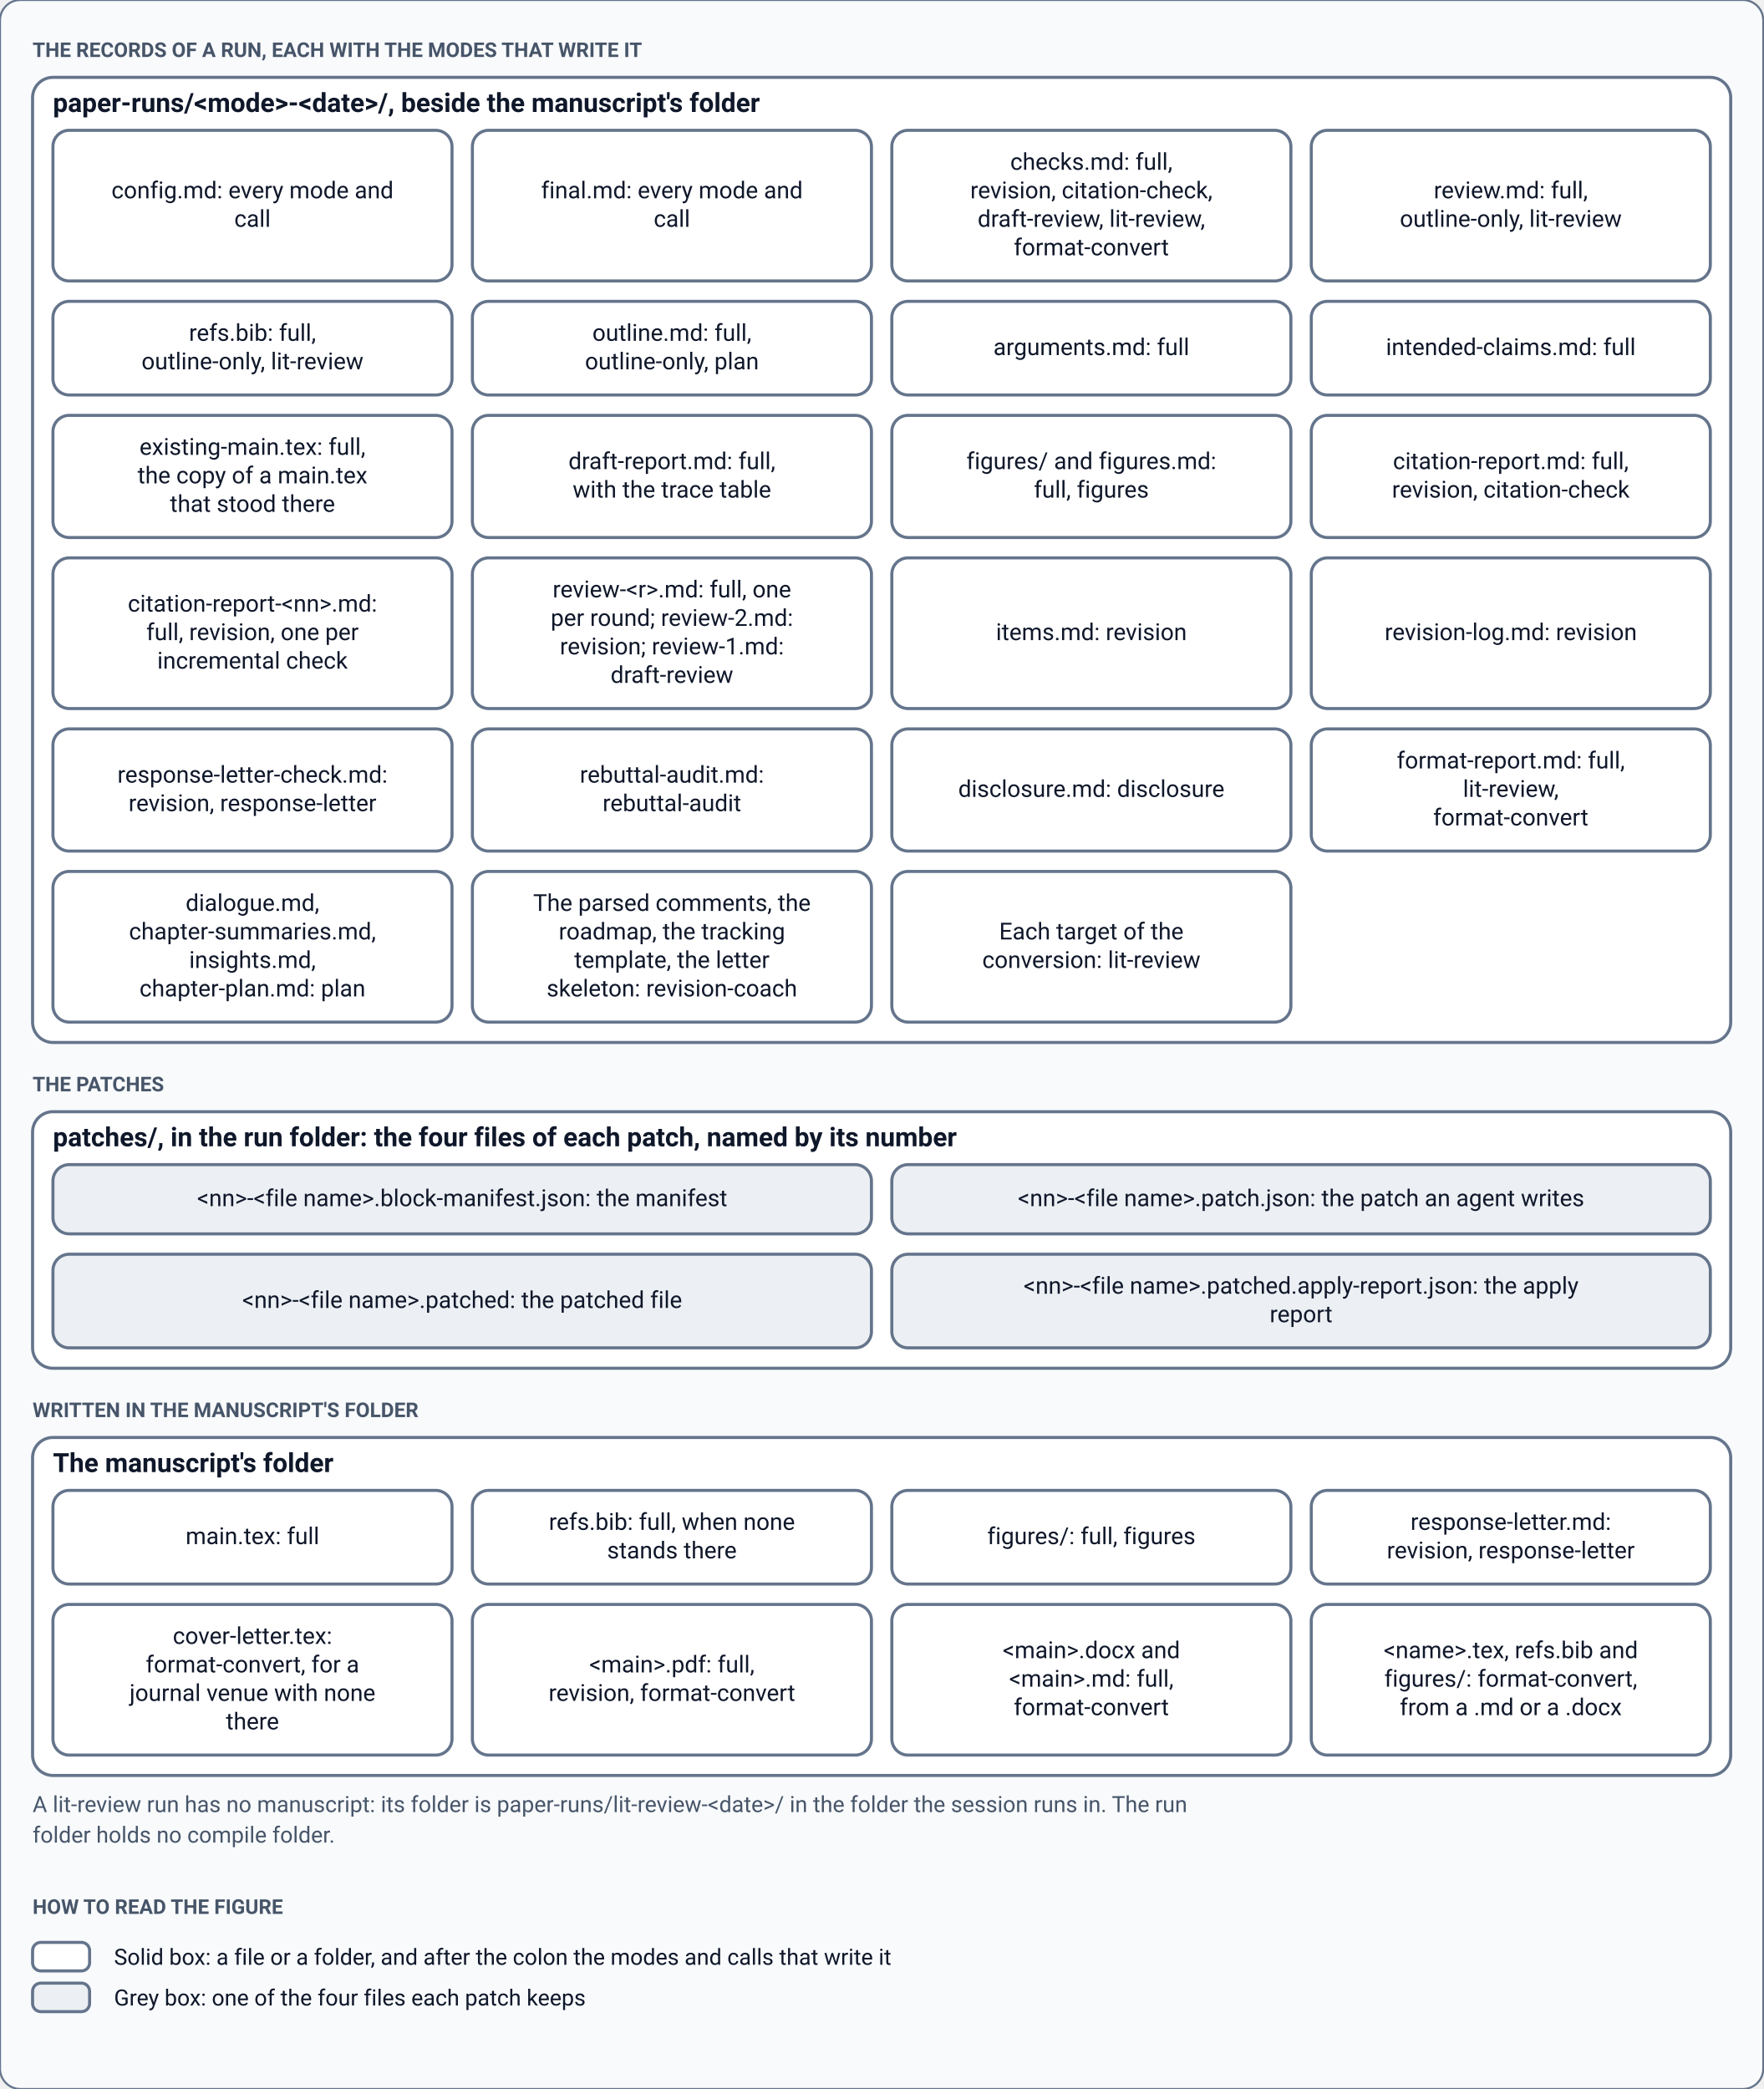
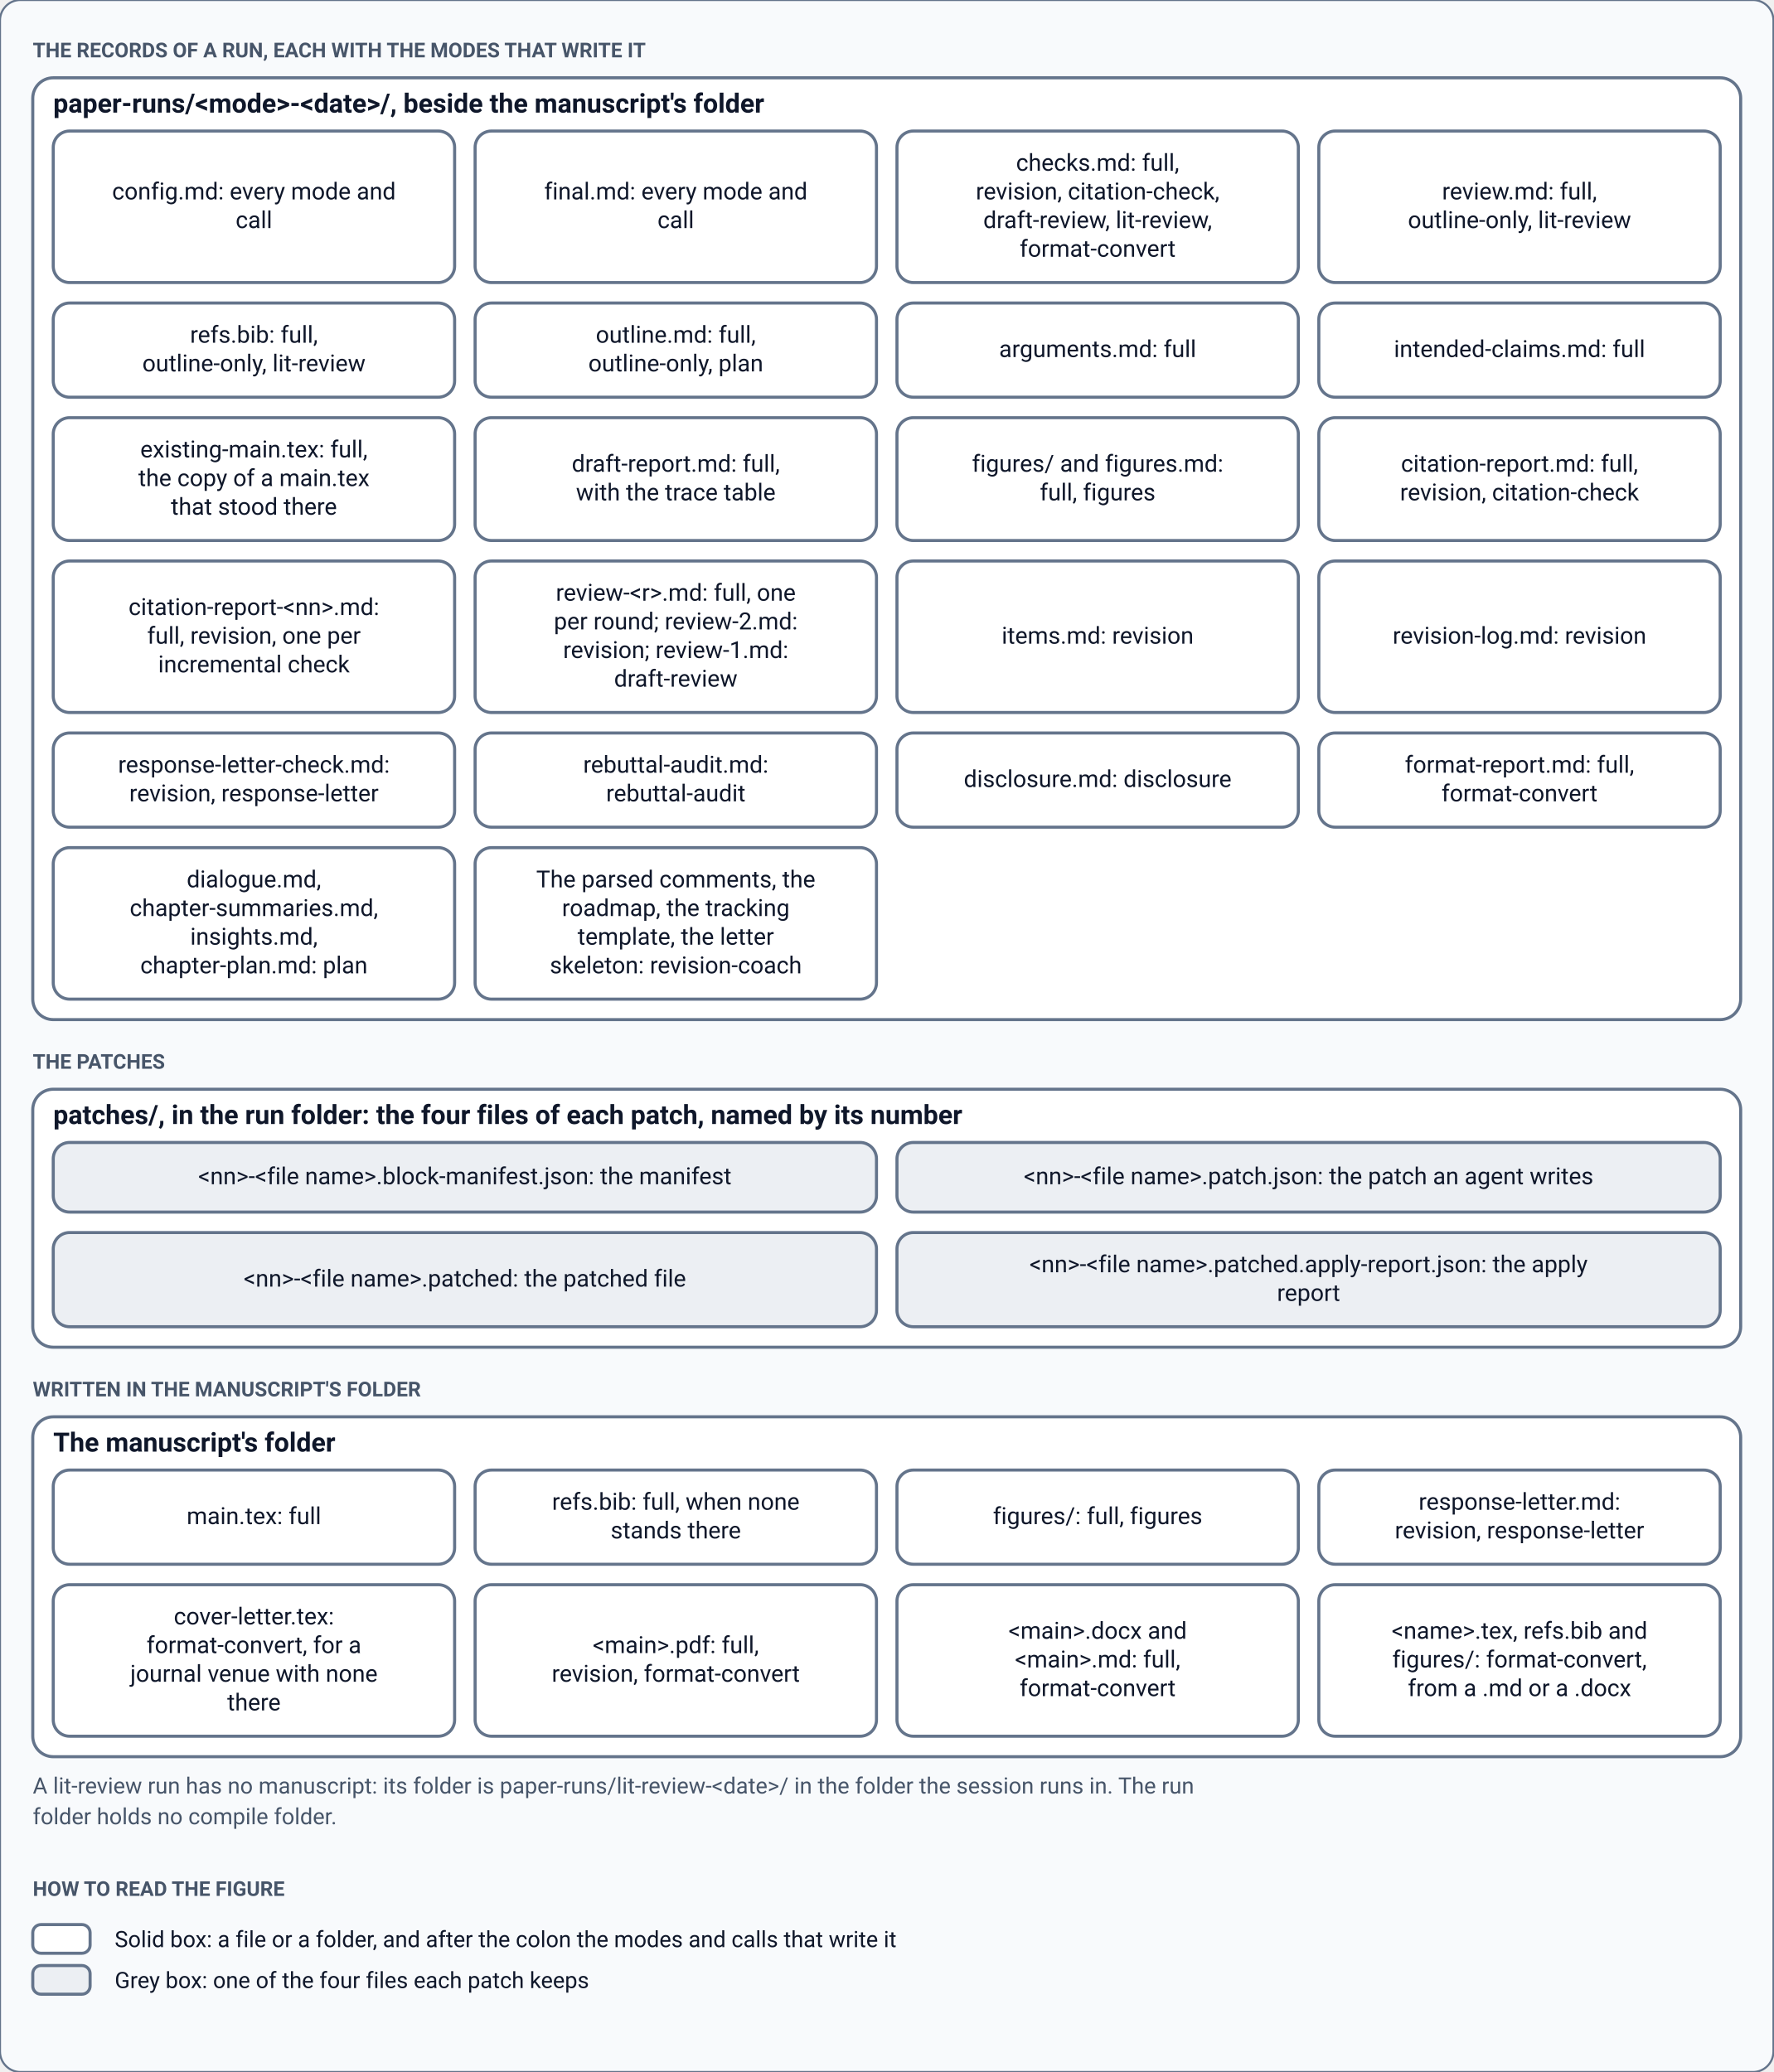
- <svg xmlns="http://www.w3.org/2000/svg" viewBox="0 0 866 1026" width="866" height="1026" role="img" aria-label="What a run of the paper skill leaves behind. paper-runs/&lt;mode&gt;-&lt;date&gt;/, beside the manuscript's folder: config.md: every mode and call; final.md: every mode and call; checks.md: full, revision, citation-check, draft-review, lit-review, format-convert; review.md: full, outline-only, lit-review; refs.bib: full, outline-only, lit-review; outline.md: full, outline-only, plan; arguments.md: full; intended-claims.md: full; existing-main.tex: full, the copy of a main.tex that stood there; draft-report.md: full, with the trace table; figures/ and figures.md: full, figures; citation-report.md: full, revision, citation-check; citation-report-&lt;nn&gt;.md: full, revision, one per incremental check; review-&lt;r&gt;.md: full, one per round; review-2.md: revision; review-1.md: draft-review; items.md: revision; revision-log.md: revision; response-letter-check.md: revision, response-letter; rebuttal-audit.md: rebuttal-audit; disclosure.md: disclosure; format-report.md: full, lit-review, format-convert; dialogue.md, chapter-summaries.md, insights.md, chapter-plan.md: plan; The parsed comments, the roadmap, the tracking template, the letter skeleton: revision-coach; Each target of the conversion: lit-review | patches/, in the run folder: the four files of each patch, named by its number: &lt;nn&gt;-&lt;file name&gt;.block-manifest.json: the manifest; &lt;nn&gt;-&lt;file name&gt;.patch.json: the patch an agent writes; &lt;nn&gt;-&lt;file name&gt;.patched: the patched file; &lt;nn&gt;-&lt;file name&gt;.patched.apply-report.json: the apply report | The manuscript's folder: main.tex: full; refs.bib: full, when none stands there; figures/: full, figures; response-letter.md: revision, response-letter; cover-letter.tex: format-convert, for a journal venue with none there; &lt;main&gt;.pdf: full, revision, format-convert; &lt;main&gt;.docx and &lt;main&gt;.md: full, format-convert; &lt;name&gt;.tex, refs.bib and figures/: format-convert, from a .md or a .docx.">
+ <svg xmlns="http://www.w3.org/2000/svg" viewBox="0 0 866 1012" width="866" height="1012" role="img" aria-label="What a run of the paper skill leaves behind. paper-runs/&lt;mode&gt;-&lt;date&gt;/, beside the manuscript's folder: config.md: every mode and call; final.md: every mode and call; checks.md: full, revision, citation-check, draft-review, lit-review, format-convert; review.md: full, outline-only, lit-review; refs.bib: full, outline-only, lit-review; outline.md: full, outline-only, plan; arguments.md: full; intended-claims.md: full; existing-main.tex: full, the copy of a main.tex that stood there; draft-report.md: full, with the trace table; figures/ and figures.md: full, figures; citation-report.md: full, revision, citation-check; citation-report-&lt;nn&gt;.md: full, revision, one per incremental check; review-&lt;r&gt;.md: full, one per round; review-2.md: revision; review-1.md: draft-review; items.md: revision; revision-log.md: revision; response-letter-check.md: revision, response-letter; rebuttal-audit.md: rebuttal-audit; disclosure.md: disclosure; format-report.md: full, format-convert; dialogue.md, chapter-summaries.md, insights.md, chapter-plan.md: plan; The parsed comments, the roadmap, the tracking template, the letter skeleton: revision-coach | patches/, in the run folder: the four files of each patch, named by its number: &lt;nn&gt;-&lt;file name&gt;.block-manifest.json: the manifest; &lt;nn&gt;-&lt;file name&gt;.patch.json: the patch an agent writes; &lt;nn&gt;-&lt;file name&gt;.patched: the patched file; &lt;nn&gt;-&lt;file name&gt;.patched.apply-report.json: the apply report | The manuscript's folder: main.tex: full; refs.bib: full, when none stands there; figures/: full, figures; response-letter.md: revision, response-letter; cover-letter.tex: format-convert, for a journal venue with none there; &lt;main&gt;.pdf: full, revision, format-convert; &lt;main&gt;.docx and &lt;main&gt;.md: full, format-convert; &lt;name&gt;.tex, refs.bib and figures/: format-convert, from a .md or a .docx.">
  <defs>
    <marker id="arrow" viewBox="0 0 10 10" refX="9" refY="5" markerWidth="7" markerHeight="7" orient="auto">
      <path d="M0,0 L10,5 L0,10 z" fill="#4f46e5" />
    </marker>
  </defs>
-   <rect x="0" y="0" width="866" height="1026" rx="10" fill="#f8fafc" stroke="#64748b" />
+   <rect x="0" y="0" width="866" height="1012" rx="10" fill="#f8fafc" stroke="#64748b" />
  <text x="16" y="28" font-family="ui-sans-serif, -apple-system, 'Segoe UI', Roboto, Helvetica, Arial, sans-serif" font-size="10" fill="#475569" font-weight="700" text-anchor="start">THE RECORDS OF A RUN, EACH WITH THE MODES THAT WRITE IT</text>
-   <rect x="16" y="38" width="834" height="474" rx="10" fill="#ffffff" stroke="#64748b" stroke-width="1.5" />
+   <rect x="16" y="38" width="834" height="460" rx="10" fill="#ffffff" stroke="#64748b" stroke-width="1.5" />
  <text x="26" y="55" font-family="ui-sans-serif, -apple-system, 'Segoe UI', Roboto, Helvetica, Arial, sans-serif" font-size="13" fill="#0f172a" font-weight="700" text-anchor="start">paper-runs/&lt;mode&gt;-&lt;date&gt;/, beside the manuscript's folder</text>
  <rect x="26" y="64" width="196" height="74" rx="8" fill="#ffffff" stroke="#64748b" stroke-width="1.5" />
  <text x="124" y="97.4" font-family="ui-sans-serif, -apple-system, 'Segoe UI', Roboto, Helvetica, Arial, sans-serif" font-size="11.5" fill="#0f172a" font-weight="400" text-anchor="middle">config.md: every mode and</text>
  <text x="124" y="111.4" font-family="ui-sans-serif, -apple-system, 'Segoe UI', Roboto, Helvetica, Arial, sans-serif" font-size="11.5" fill="#0f172a" font-weight="400" text-anchor="middle">call</text>
  <rect x="232" y="64" width="196" height="74" rx="8" fill="#ffffff" stroke="#64748b" stroke-width="1.5" />
  <text x="330" y="97.4" font-family="ui-sans-serif, -apple-system, 'Segoe UI', Roboto, Helvetica, Arial, sans-serif" font-size="11.5" fill="#0f172a" font-weight="400" text-anchor="middle">final.md: every mode and</text>
  <text x="330" y="111.4" font-family="ui-sans-serif, -apple-system, 'Segoe UI', Roboto, Helvetica, Arial, sans-serif" font-size="11.5" fill="#0f172a" font-weight="400" text-anchor="middle">call</text>
  <rect x="438" y="64" width="196" height="74" rx="8" fill="#ffffff" stroke="#64748b" stroke-width="1.5" />
  <text x="536" y="83.4" font-family="ui-sans-serif, -apple-system, 'Segoe UI', Roboto, Helvetica, Arial, sans-serif" font-size="11.5" fill="#0f172a" font-weight="400" text-anchor="middle">checks.md: full,</text>
  <text x="536" y="97.4" font-family="ui-sans-serif, -apple-system, 'Segoe UI', Roboto, Helvetica, Arial, sans-serif" font-size="11.5" fill="#0f172a" font-weight="400" text-anchor="middle">revision, citation-check,</text>
  <text x="536" y="111.4" font-family="ui-sans-serif, -apple-system, 'Segoe UI', Roboto, Helvetica, Arial, sans-serif" font-size="11.5" fill="#0f172a" font-weight="400" text-anchor="middle">draft-review, lit-review,</text>
  <text x="536" y="125.4" font-family="ui-sans-serif, -apple-system, 'Segoe UI', Roboto, Helvetica, Arial, sans-serif" font-size="11.5" fill="#0f172a" font-weight="400" text-anchor="middle">format-convert</text>
  <rect x="644" y="64" width="196" height="74" rx="8" fill="#ffffff" stroke="#64748b" stroke-width="1.5" />
  <text x="742" y="97.4" font-family="ui-sans-serif, -apple-system, 'Segoe UI', Roboto, Helvetica, Arial, sans-serif" font-size="11.5" fill="#0f172a" font-weight="400" text-anchor="middle">review.md: full,</text>
  <text x="742" y="111.4" font-family="ui-sans-serif, -apple-system, 'Segoe UI', Roboto, Helvetica, Arial, sans-serif" font-size="11.5" fill="#0f172a" font-weight="400" text-anchor="middle">outline-only, lit-review</text>
  <rect x="26" y="148" width="196" height="46" rx="8" fill="#ffffff" stroke="#64748b" stroke-width="1.5" />
  <text x="124" y="167.4" font-family="ui-sans-serif, -apple-system, 'Segoe UI', Roboto, Helvetica, Arial, sans-serif" font-size="11.5" fill="#0f172a" font-weight="400" text-anchor="middle">refs.bib: full,</text>
  <text x="124" y="181.4" font-family="ui-sans-serif, -apple-system, 'Segoe UI', Roboto, Helvetica, Arial, sans-serif" font-size="11.5" fill="#0f172a" font-weight="400" text-anchor="middle">outline-only, lit-review</text>
  <rect x="232" y="148" width="196" height="46" rx="8" fill="#ffffff" stroke="#64748b" stroke-width="1.5" />
  <text x="330" y="167.4" font-family="ui-sans-serif, -apple-system, 'Segoe UI', Roboto, Helvetica, Arial, sans-serif" font-size="11.5" fill="#0f172a" font-weight="400" text-anchor="middle">outline.md: full,</text>
  <text x="330" y="181.4" font-family="ui-sans-serif, -apple-system, 'Segoe UI', Roboto, Helvetica, Arial, sans-serif" font-size="11.5" fill="#0f172a" font-weight="400" text-anchor="middle">outline-only, plan</text>
  <rect x="438" y="148" width="196" height="46" rx="8" fill="#ffffff" stroke="#64748b" stroke-width="1.5" />
  <text x="536" y="174.4" font-family="ui-sans-serif, -apple-system, 'Segoe UI', Roboto, Helvetica, Arial, sans-serif" font-size="11.5" fill="#0f172a" font-weight="400" text-anchor="middle">arguments.md: full</text>
  <rect x="644" y="148" width="196" height="46" rx="8" fill="#ffffff" stroke="#64748b" stroke-width="1.5" />
  <text x="742" y="174.4" font-family="ui-sans-serif, -apple-system, 'Segoe UI', Roboto, Helvetica, Arial, sans-serif" font-size="11.5" fill="#0f172a" font-weight="400" text-anchor="middle">intended-claims.md: full</text>
  <rect x="26" y="204" width="196" height="60" rx="8" fill="#ffffff" stroke="#64748b" stroke-width="1.5" />
  <text x="124" y="223.4" font-family="ui-sans-serif, -apple-system, 'Segoe UI', Roboto, Helvetica, Arial, sans-serif" font-size="11.5" fill="#0f172a" font-weight="400" text-anchor="middle">existing-main.tex: full,</text>
  <text x="124" y="237.4" font-family="ui-sans-serif, -apple-system, 'Segoe UI', Roboto, Helvetica, Arial, sans-serif" font-size="11.5" fill="#0f172a" font-weight="400" text-anchor="middle">the copy of a main.tex</text>
  <text x="124" y="251.4" font-family="ui-sans-serif, -apple-system, 'Segoe UI', Roboto, Helvetica, Arial, sans-serif" font-size="11.5" fill="#0f172a" font-weight="400" text-anchor="middle">that stood there</text>
  <rect x="232" y="204" width="196" height="60" rx="8" fill="#ffffff" stroke="#64748b" stroke-width="1.5" />
  <text x="330" y="230.4" font-family="ui-sans-serif, -apple-system, 'Segoe UI', Roboto, Helvetica, Arial, sans-serif" font-size="11.5" fill="#0f172a" font-weight="400" text-anchor="middle">draft-report.md: full,</text>
  <text x="330" y="244.4" font-family="ui-sans-serif, -apple-system, 'Segoe UI', Roboto, Helvetica, Arial, sans-serif" font-size="11.5" fill="#0f172a" font-weight="400" text-anchor="middle">with the trace table</text>
  <rect x="438" y="204" width="196" height="60" rx="8" fill="#ffffff" stroke="#64748b" stroke-width="1.5" />
  <text x="536" y="230.4" font-family="ui-sans-serif, -apple-system, 'Segoe UI', Roboto, Helvetica, Arial, sans-serif" font-size="11.5" fill="#0f172a" font-weight="400" text-anchor="middle">figures/ and figures.md:</text>
  <text x="536" y="244.4" font-family="ui-sans-serif, -apple-system, 'Segoe UI', Roboto, Helvetica, Arial, sans-serif" font-size="11.5" fill="#0f172a" font-weight="400" text-anchor="middle">full, figures</text>
  <rect x="644" y="204" width="196" height="60" rx="8" fill="#ffffff" stroke="#64748b" stroke-width="1.5" />
  <text x="742" y="230.4" font-family="ui-sans-serif, -apple-system, 'Segoe UI', Roboto, Helvetica, Arial, sans-serif" font-size="11.5" fill="#0f172a" font-weight="400" text-anchor="middle">citation-report.md: full,</text>
  <text x="742" y="244.4" font-family="ui-sans-serif, -apple-system, 'Segoe UI', Roboto, Helvetica, Arial, sans-serif" font-size="11.5" fill="#0f172a" font-weight="400" text-anchor="middle">revision, citation-check</text>
  <rect x="26" y="274" width="196" height="74" rx="8" fill="#ffffff" stroke="#64748b" stroke-width="1.5" />
  <text x="124" y="300.4" font-family="ui-sans-serif, -apple-system, 'Segoe UI', Roboto, Helvetica, Arial, sans-serif" font-size="11.5" fill="#0f172a" font-weight="400" text-anchor="middle">citation-report-&lt;nn&gt;.md:</text>
  <text x="124" y="314.4" font-family="ui-sans-serif, -apple-system, 'Segoe UI', Roboto, Helvetica, Arial, sans-serif" font-size="11.5" fill="#0f172a" font-weight="400" text-anchor="middle">full, revision, one per</text>
  <text x="124" y="328.4" font-family="ui-sans-serif, -apple-system, 'Segoe UI', Roboto, Helvetica, Arial, sans-serif" font-size="11.5" fill="#0f172a" font-weight="400" text-anchor="middle">incremental check</text>
  <rect x="232" y="274" width="196" height="74" rx="8" fill="#ffffff" stroke="#64748b" stroke-width="1.5" />
  <text x="330" y="293.4" font-family="ui-sans-serif, -apple-system, 'Segoe UI', Roboto, Helvetica, Arial, sans-serif" font-size="11.5" fill="#0f172a" font-weight="400" text-anchor="middle">review-&lt;r&gt;.md: full, one</text>
  <text x="330" y="307.4" font-family="ui-sans-serif, -apple-system, 'Segoe UI', Roboto, Helvetica, Arial, sans-serif" font-size="11.5" fill="#0f172a" font-weight="400" text-anchor="middle">per round; review-2.md:</text>
  <text x="330" y="321.4" font-family="ui-sans-serif, -apple-system, 'Segoe UI', Roboto, Helvetica, Arial, sans-serif" font-size="11.5" fill="#0f172a" font-weight="400" text-anchor="middle">revision; review-1.md:</text>
  <text x="330" y="335.4" font-family="ui-sans-serif, -apple-system, 'Segoe UI', Roboto, Helvetica, Arial, sans-serif" font-size="11.5" fill="#0f172a" font-weight="400" text-anchor="middle">draft-review</text>
  <rect x="438" y="274" width="196" height="74" rx="8" fill="#ffffff" stroke="#64748b" stroke-width="1.5" />
  <text x="536" y="314.4" font-family="ui-sans-serif, -apple-system, 'Segoe UI', Roboto, Helvetica, Arial, sans-serif" font-size="11.5" fill="#0f172a" font-weight="400" text-anchor="middle">items.md: revision</text>
  <rect x="644" y="274" width="196" height="74" rx="8" fill="#ffffff" stroke="#64748b" stroke-width="1.5" />
  <text x="742" y="314.4" font-family="ui-sans-serif, -apple-system, 'Segoe UI', Roboto, Helvetica, Arial, sans-serif" font-size="11.5" fill="#0f172a" font-weight="400" text-anchor="middle">revision-log.md: revision</text>
-   <rect x="26" y="358" width="196" height="60" rx="8" fill="#ffffff" stroke="#64748b" stroke-width="1.5" />
-   <text x="124" y="384.4" font-family="ui-sans-serif, -apple-system, 'Segoe UI', Roboto, Helvetica, Arial, sans-serif" font-size="11.5" fill="#0f172a" font-weight="400" text-anchor="middle">response-letter-check.md:</text>
-   <text x="124" y="398.4" font-family="ui-sans-serif, -apple-system, 'Segoe UI', Roboto, Helvetica, Arial, sans-serif" font-size="11.5" fill="#0f172a" font-weight="400" text-anchor="middle">revision, response-letter</text>
-   <rect x="232" y="358" width="196" height="60" rx="8" fill="#ffffff" stroke="#64748b" stroke-width="1.5" />
-   <text x="330" y="384.4" font-family="ui-sans-serif, -apple-system, 'Segoe UI', Roboto, Helvetica, Arial, sans-serif" font-size="11.5" fill="#0f172a" font-weight="400" text-anchor="middle">rebuttal-audit.md:</text>
-   <text x="330" y="398.4" font-family="ui-sans-serif, -apple-system, 'Segoe UI', Roboto, Helvetica, Arial, sans-serif" font-size="11.5" fill="#0f172a" font-weight="400" text-anchor="middle">rebuttal-audit</text>
-   <rect x="438" y="358" width="196" height="60" rx="8" fill="#ffffff" stroke="#64748b" stroke-width="1.5" />
-   <text x="536" y="391.4" font-family="ui-sans-serif, -apple-system, 'Segoe UI', Roboto, Helvetica, Arial, sans-serif" font-size="11.5" fill="#0f172a" font-weight="400" text-anchor="middle">disclosure.md: disclosure</text>
-   <rect x="644" y="358" width="196" height="60" rx="8" fill="#ffffff" stroke="#64748b" stroke-width="1.5" />
+   <rect x="26" y="358" width="196" height="46" rx="8" fill="#ffffff" stroke="#64748b" stroke-width="1.5" />
+   <text x="124" y="377.4" font-family="ui-sans-serif, -apple-system, 'Segoe UI', Roboto, Helvetica, Arial, sans-serif" font-size="11.5" fill="#0f172a" font-weight="400" text-anchor="middle">response-letter-check.md:</text>
+   <text x="124" y="391.4" font-family="ui-sans-serif, -apple-system, 'Segoe UI', Roboto, Helvetica, Arial, sans-serif" font-size="11.5" fill="#0f172a" font-weight="400" text-anchor="middle">revision, response-letter</text>
+   <rect x="232" y="358" width="196" height="46" rx="8" fill="#ffffff" stroke="#64748b" stroke-width="1.5" />
+   <text x="330" y="377.4" font-family="ui-sans-serif, -apple-system, 'Segoe UI', Roboto, Helvetica, Arial, sans-serif" font-size="11.5" fill="#0f172a" font-weight="400" text-anchor="middle">rebuttal-audit.md:</text>
+   <text x="330" y="391.4" font-family="ui-sans-serif, -apple-system, 'Segoe UI', Roboto, Helvetica, Arial, sans-serif" font-size="11.5" fill="#0f172a" font-weight="400" text-anchor="middle">rebuttal-audit</text>
+   <rect x="438" y="358" width="196" height="46" rx="8" fill="#ffffff" stroke="#64748b" stroke-width="1.5" />
+   <text x="536" y="384.4" font-family="ui-sans-serif, -apple-system, 'Segoe UI', Roboto, Helvetica, Arial, sans-serif" font-size="11.5" fill="#0f172a" font-weight="400" text-anchor="middle">disclosure.md: disclosure</text>
+   <rect x="644" y="358" width="196" height="46" rx="8" fill="#ffffff" stroke="#64748b" stroke-width="1.5" />
  <text x="742" y="377.4" font-family="ui-sans-serif, -apple-system, 'Segoe UI', Roboto, Helvetica, Arial, sans-serif" font-size="11.5" fill="#0f172a" font-weight="400" text-anchor="middle">format-report.md: full,</text>
-   <text x="742" y="391.4" font-family="ui-sans-serif, -apple-system, 'Segoe UI', Roboto, Helvetica, Arial, sans-serif" font-size="11.5" fill="#0f172a" font-weight="400" text-anchor="middle">lit-review,</text>
-   <text x="742" y="405.4" font-family="ui-sans-serif, -apple-system, 'Segoe UI', Roboto, Helvetica, Arial, sans-serif" font-size="11.5" fill="#0f172a" font-weight="400" text-anchor="middle">format-convert</text>
-   <rect x="26" y="428" width="196" height="74" rx="8" fill="#ffffff" stroke="#64748b" stroke-width="1.5" />
-   <text x="124" y="447.4" font-family="ui-sans-serif, -apple-system, 'Segoe UI', Roboto, Helvetica, Arial, sans-serif" font-size="11.5" fill="#0f172a" font-weight="400" text-anchor="middle">dialogue.md,</text>
-   <text x="124" y="461.4" font-family="ui-sans-serif, -apple-system, 'Segoe UI', Roboto, Helvetica, Arial, sans-serif" font-size="11.5" fill="#0f172a" font-weight="400" text-anchor="middle">chapter-summaries.md,</text>
-   <text x="124" y="475.4" font-family="ui-sans-serif, -apple-system, 'Segoe UI', Roboto, Helvetica, Arial, sans-serif" font-size="11.5" fill="#0f172a" font-weight="400" text-anchor="middle">insights.md,</text>
-   <text x="124" y="489.4" font-family="ui-sans-serif, -apple-system, 'Segoe UI', Roboto, Helvetica, Arial, sans-serif" font-size="11.5" fill="#0f172a" font-weight="400" text-anchor="middle">chapter-plan.md: plan</text>
-   <rect x="232" y="428" width="196" height="74" rx="8" fill="#ffffff" stroke="#64748b" stroke-width="1.5" />
-   <text x="330" y="447.4" font-family="ui-sans-serif, -apple-system, 'Segoe UI', Roboto, Helvetica, Arial, sans-serif" font-size="11.5" fill="#0f172a" font-weight="400" text-anchor="middle">The parsed comments, the</text>
-   <text x="330" y="461.4" font-family="ui-sans-serif, -apple-system, 'Segoe UI', Roboto, Helvetica, Arial, sans-serif" font-size="11.5" fill="#0f172a" font-weight="400" text-anchor="middle">roadmap, the tracking</text>
-   <text x="330" y="475.4" font-family="ui-sans-serif, -apple-system, 'Segoe UI', Roboto, Helvetica, Arial, sans-serif" font-size="11.5" fill="#0f172a" font-weight="400" text-anchor="middle">template, the letter</text>
-   <text x="330" y="489.4" font-family="ui-sans-serif, -apple-system, 'Segoe UI', Roboto, Helvetica, Arial, sans-serif" font-size="11.5" fill="#0f172a" font-weight="400" text-anchor="middle">skeleton: revision-coach</text>
-   <rect x="438" y="428" width="196" height="74" rx="8" fill="#ffffff" stroke="#64748b" stroke-width="1.5" />
-   <text x="536" y="461.4" font-family="ui-sans-serif, -apple-system, 'Segoe UI', Roboto, Helvetica, Arial, sans-serif" font-size="11.5" fill="#0f172a" font-weight="400" text-anchor="middle">Each target of the</text>
-   <text x="536" y="475.4" font-family="ui-sans-serif, -apple-system, 'Segoe UI', Roboto, Helvetica, Arial, sans-serif" font-size="11.5" fill="#0f172a" font-weight="400" text-anchor="middle">conversion: lit-review</text>
-   <text x="16" y="536" font-family="ui-sans-serif, -apple-system, 'Segoe UI', Roboto, Helvetica, Arial, sans-serif" font-size="10" fill="#475569" font-weight="700" text-anchor="start">THE PATCHES</text>
-   <rect x="16" y="546" width="834" height="126" rx="10" fill="#ffffff" stroke="#64748b" stroke-width="1.5" />
-   <text x="26" y="563" font-family="ui-sans-serif, -apple-system, 'Segoe UI', Roboto, Helvetica, Arial, sans-serif" font-size="13" fill="#0f172a" font-weight="700" text-anchor="start">patches/, in the run folder: the four files of each patch, named by its number</text>
-   <rect x="26" y="572" width="402" height="34" rx="8" fill="#eceff3" stroke="#64748b" stroke-width="1.5" />
-   <text x="227" y="592.4" font-family="ui-sans-serif, -apple-system, 'Segoe UI', Roboto, Helvetica, Arial, sans-serif" font-size="11.5" fill="#0f172a" font-weight="400" text-anchor="middle">&lt;nn&gt;-&lt;file name&gt;.block-manifest.json: the manifest</text>
-   <rect x="438" y="572" width="402" height="34" rx="8" fill="#eceff3" stroke="#64748b" stroke-width="1.5" />
-   <text x="639" y="592.4" font-family="ui-sans-serif, -apple-system, 'Segoe UI', Roboto, Helvetica, Arial, sans-serif" font-size="11.5" fill="#0f172a" font-weight="400" text-anchor="middle">&lt;nn&gt;-&lt;file name&gt;.patch.json: the patch an agent writes</text>
-   <rect x="26" y="616" width="402" height="46" rx="8" fill="#eceff3" stroke="#64748b" stroke-width="1.5" />
-   <text x="227" y="642.4" font-family="ui-sans-serif, -apple-system, 'Segoe UI', Roboto, Helvetica, Arial, sans-serif" font-size="11.5" fill="#0f172a" font-weight="400" text-anchor="middle">&lt;nn&gt;-&lt;file name&gt;.patched: the patched file</text>
-   <rect x="438" y="616" width="402" height="46" rx="8" fill="#eceff3" stroke="#64748b" stroke-width="1.5" />
-   <text x="639" y="635.4" font-family="ui-sans-serif, -apple-system, 'Segoe UI', Roboto, Helvetica, Arial, sans-serif" font-size="11.5" fill="#0f172a" font-weight="400" text-anchor="middle">&lt;nn&gt;-&lt;file name&gt;.patched.apply-report.json: the apply</text>
-   <text x="639" y="649.4" font-family="ui-sans-serif, -apple-system, 'Segoe UI', Roboto, Helvetica, Arial, sans-serif" font-size="11.5" fill="#0f172a" font-weight="400" text-anchor="middle">report</text>
-   <text x="16" y="696" font-family="ui-sans-serif, -apple-system, 'Segoe UI', Roboto, Helvetica, Arial, sans-serif" font-size="10" fill="#475569" font-weight="700" text-anchor="start">WRITTEN IN THE MANUSCRIPT'S FOLDER</text>
-   <rect x="16" y="706" width="834" height="166" rx="10" fill="#ffffff" stroke="#64748b" stroke-width="1.5" />
-   <text x="26" y="723" font-family="ui-sans-serif, -apple-system, 'Segoe UI', Roboto, Helvetica, Arial, sans-serif" font-size="13" fill="#0f172a" font-weight="700" text-anchor="start">The manuscript's folder</text>
-   <rect x="26" y="732" width="196" height="46" rx="8" fill="#ffffff" stroke="#64748b" stroke-width="1.5" />
-   <text x="124" y="758.4" font-family="ui-sans-serif, -apple-system, 'Segoe UI', Roboto, Helvetica, Arial, sans-serif" font-size="11.5" fill="#0f172a" font-weight="400" text-anchor="middle">main.tex: full</text>
-   <rect x="232" y="732" width="196" height="46" rx="8" fill="#ffffff" stroke="#64748b" stroke-width="1.5" />
-   <text x="330" y="751.4" font-family="ui-sans-serif, -apple-system, 'Segoe UI', Roboto, Helvetica, Arial, sans-serif" font-size="11.5" fill="#0f172a" font-weight="400" text-anchor="middle">refs.bib: full, when none</text>
-   <text x="330" y="765.4" font-family="ui-sans-serif, -apple-system, 'Segoe UI', Roboto, Helvetica, Arial, sans-serif" font-size="11.5" fill="#0f172a" font-weight="400" text-anchor="middle">stands there</text>
-   <rect x="438" y="732" width="196" height="46" rx="8" fill="#ffffff" stroke="#64748b" stroke-width="1.5" />
-   <text x="536" y="758.4" font-family="ui-sans-serif, -apple-system, 'Segoe UI', Roboto, Helvetica, Arial, sans-serif" font-size="11.5" fill="#0f172a" font-weight="400" text-anchor="middle">figures/: full, figures</text>
-   <rect x="644" y="732" width="196" height="46" rx="8" fill="#ffffff" stroke="#64748b" stroke-width="1.5" />
-   <text x="742" y="751.4" font-family="ui-sans-serif, -apple-system, 'Segoe UI', Roboto, Helvetica, Arial, sans-serif" font-size="11.5" fill="#0f172a" font-weight="400" text-anchor="middle">response-letter.md:</text>
-   <text x="742" y="765.4" font-family="ui-sans-serif, -apple-system, 'Segoe UI', Roboto, Helvetica, Arial, sans-serif" font-size="11.5" fill="#0f172a" font-weight="400" text-anchor="middle">revision, response-letter</text>
-   <rect x="26" y="788" width="196" height="74" rx="8" fill="#ffffff" stroke="#64748b" stroke-width="1.5" />
-   <text x="124" y="807.4" font-family="ui-sans-serif, -apple-system, 'Segoe UI', Roboto, Helvetica, Arial, sans-serif" font-size="11.5" fill="#0f172a" font-weight="400" text-anchor="middle">cover-letter.tex:</text>
-   <text x="124" y="821.4" font-family="ui-sans-serif, -apple-system, 'Segoe UI', Roboto, Helvetica, Arial, sans-serif" font-size="11.5" fill="#0f172a" font-weight="400" text-anchor="middle">format-convert, for a</text>
-   <text x="124" y="835.4" font-family="ui-sans-serif, -apple-system, 'Segoe UI', Roboto, Helvetica, Arial, sans-serif" font-size="11.5" fill="#0f172a" font-weight="400" text-anchor="middle">journal venue with none</text>
-   <text x="124" y="849.4" font-family="ui-sans-serif, -apple-system, 'Segoe UI', Roboto, Helvetica, Arial, sans-serif" font-size="11.5" fill="#0f172a" font-weight="400" text-anchor="middle">there</text>
-   <rect x="232" y="788" width="196" height="74" rx="8" fill="#ffffff" stroke="#64748b" stroke-width="1.5" />
-   <text x="330" y="821.4" font-family="ui-sans-serif, -apple-system, 'Segoe UI', Roboto, Helvetica, Arial, sans-serif" font-size="11.5" fill="#0f172a" font-weight="400" text-anchor="middle">&lt;main&gt;.pdf: full,</text>
-   <text x="330" y="835.4" font-family="ui-sans-serif, -apple-system, 'Segoe UI', Roboto, Helvetica, Arial, sans-serif" font-size="11.5" fill="#0f172a" font-weight="400" text-anchor="middle">revision, format-convert</text>
-   <rect x="438" y="788" width="196" height="74" rx="8" fill="#ffffff" stroke="#64748b" stroke-width="1.5" />
-   <text x="536" y="814.4" font-family="ui-sans-serif, -apple-system, 'Segoe UI', Roboto, Helvetica, Arial, sans-serif" font-size="11.5" fill="#0f172a" font-weight="400" text-anchor="middle">&lt;main&gt;.docx and</text>
-   <text x="536" y="828.4" font-family="ui-sans-serif, -apple-system, 'Segoe UI', Roboto, Helvetica, Arial, sans-serif" font-size="11.5" fill="#0f172a" font-weight="400" text-anchor="middle">&lt;main&gt;.md: full,</text>
-   <text x="536" y="842.4" font-family="ui-sans-serif, -apple-system, 'Segoe UI', Roboto, Helvetica, Arial, sans-serif" font-size="11.5" fill="#0f172a" font-weight="400" text-anchor="middle">format-convert</text>
-   <rect x="644" y="788" width="196" height="74" rx="8" fill="#ffffff" stroke="#64748b" stroke-width="1.5" />
-   <text x="742" y="814.4" font-family="ui-sans-serif, -apple-system, 'Segoe UI', Roboto, Helvetica, Arial, sans-serif" font-size="11.5" fill="#0f172a" font-weight="400" text-anchor="middle">&lt;name&gt;.tex, refs.bib and</text>
-   <text x="742" y="828.4" font-family="ui-sans-serif, -apple-system, 'Segoe UI', Roboto, Helvetica, Arial, sans-serif" font-size="11.5" fill="#0f172a" font-weight="400" text-anchor="middle">figures/: format-convert,</text>
-   <text x="742" y="842.4" font-family="ui-sans-serif, -apple-system, 'Segoe UI', Roboto, Helvetica, Arial, sans-serif" font-size="11.5" fill="#0f172a" font-weight="400" text-anchor="middle">from a .md or a .docx</text>
-   <text x="16" y="890" font-family="ui-sans-serif, -apple-system, 'Segoe UI', Roboto, Helvetica, Arial, sans-serif" font-size="11" fill="#475569" font-weight="400" text-anchor="start">A lit-review run has no manuscript: its folder is paper-runs/lit-review-&lt;date&gt;/ in the folder the session runs in. The run</text>
-   <text x="16" y="905" font-family="ui-sans-serif, -apple-system, 'Segoe UI', Roboto, Helvetica, Arial, sans-serif" font-size="11" fill="#475569" font-weight="400" text-anchor="start">folder holds no compile folder.</text>
-   <text x="16" y="940" font-family="ui-sans-serif, -apple-system, 'Segoe UI', Roboto, Helvetica, Arial, sans-serif" font-size="10" fill="#475569" font-weight="700" text-anchor="start">HOW TO READ THE FIGURE</text>
-   <rect x="16" y="954" width="28" height="14" rx="4" fill="#ffffff" stroke="#64748b" stroke-width="1.5" />
-   <text x="56" y="965" font-family="ui-sans-serif, -apple-system, 'Segoe UI', Roboto, Helvetica, Arial, sans-serif" font-size="11" fill="#0f172a" font-weight="400" text-anchor="start">Solid box: a file or a folder, and after the colon the modes and calls that write it</text>
-   <rect x="16" y="974" width="28" height="14" rx="4" fill="#eceff3" stroke="#64748b" stroke-width="1.5" />
-   <text x="56" y="985" font-family="ui-sans-serif, -apple-system, 'Segoe UI', Roboto, Helvetica, Arial, sans-serif" font-size="11" fill="#0f172a" font-weight="400" text-anchor="start">Grey box: one of the four files each patch keeps</text>
+   <text x="742" y="391.4" font-family="ui-sans-serif, -apple-system, 'Segoe UI', Roboto, Helvetica, Arial, sans-serif" font-size="11.5" fill="#0f172a" font-weight="400" text-anchor="middle">format-convert</text>
+   <rect x="26" y="414" width="196" height="74" rx="8" fill="#ffffff" stroke="#64748b" stroke-width="1.5" />
+   <text x="124" y="433.4" font-family="ui-sans-serif, -apple-system, 'Segoe UI', Roboto, Helvetica, Arial, sans-serif" font-size="11.5" fill="#0f172a" font-weight="400" text-anchor="middle">dialogue.md,</text>
+   <text x="124" y="447.4" font-family="ui-sans-serif, -apple-system, 'Segoe UI', Roboto, Helvetica, Arial, sans-serif" font-size="11.5" fill="#0f172a" font-weight="400" text-anchor="middle">chapter-summaries.md,</text>
+   <text x="124" y="461.4" font-family="ui-sans-serif, -apple-system, 'Segoe UI', Roboto, Helvetica, Arial, sans-serif" font-size="11.5" fill="#0f172a" font-weight="400" text-anchor="middle">insights.md,</text>
+   <text x="124" y="475.4" font-family="ui-sans-serif, -apple-system, 'Segoe UI', Roboto, Helvetica, Arial, sans-serif" font-size="11.5" fill="#0f172a" font-weight="400" text-anchor="middle">chapter-plan.md: plan</text>
+   <rect x="232" y="414" width="196" height="74" rx="8" fill="#ffffff" stroke="#64748b" stroke-width="1.5" />
+   <text x="330" y="433.4" font-family="ui-sans-serif, -apple-system, 'Segoe UI', Roboto, Helvetica, Arial, sans-serif" font-size="11.5" fill="#0f172a" font-weight="400" text-anchor="middle">The parsed comments, the</text>
+   <text x="330" y="447.4" font-family="ui-sans-serif, -apple-system, 'Segoe UI', Roboto, Helvetica, Arial, sans-serif" font-size="11.5" fill="#0f172a" font-weight="400" text-anchor="middle">roadmap, the tracking</text>
+   <text x="330" y="461.4" font-family="ui-sans-serif, -apple-system, 'Segoe UI', Roboto, Helvetica, Arial, sans-serif" font-size="11.5" fill="#0f172a" font-weight="400" text-anchor="middle">template, the letter</text>
+   <text x="330" y="475.4" font-family="ui-sans-serif, -apple-system, 'Segoe UI', Roboto, Helvetica, Arial, sans-serif" font-size="11.5" fill="#0f172a" font-weight="400" text-anchor="middle">skeleton: revision-coach</text>
+   <text x="16" y="522" font-family="ui-sans-serif, -apple-system, 'Segoe UI', Roboto, Helvetica, Arial, sans-serif" font-size="10" fill="#475569" font-weight="700" text-anchor="start">THE PATCHES</text>
+   <rect x="16" y="532" width="834" height="126" rx="10" fill="#ffffff" stroke="#64748b" stroke-width="1.5" />
+   <text x="26" y="549" font-family="ui-sans-serif, -apple-system, 'Segoe UI', Roboto, Helvetica, Arial, sans-serif" font-size="13" fill="#0f172a" font-weight="700" text-anchor="start">patches/, in the run folder: the four files of each patch, named by its number</text>
+   <rect x="26" y="558" width="402" height="34" rx="8" fill="#eceff3" stroke="#64748b" stroke-width="1.5" />
+   <text x="227" y="578.4" font-family="ui-sans-serif, -apple-system, 'Segoe UI', Roboto, Helvetica, Arial, sans-serif" font-size="11.5" fill="#0f172a" font-weight="400" text-anchor="middle">&lt;nn&gt;-&lt;file name&gt;.block-manifest.json: the manifest</text>
+   <rect x="438" y="558" width="402" height="34" rx="8" fill="#eceff3" stroke="#64748b" stroke-width="1.5" />
+   <text x="639" y="578.4" font-family="ui-sans-serif, -apple-system, 'Segoe UI', Roboto, Helvetica, Arial, sans-serif" font-size="11.5" fill="#0f172a" font-weight="400" text-anchor="middle">&lt;nn&gt;-&lt;file name&gt;.patch.json: the patch an agent writes</text>
+   <rect x="26" y="602" width="402" height="46" rx="8" fill="#eceff3" stroke="#64748b" stroke-width="1.5" />
+   <text x="227" y="628.4" font-family="ui-sans-serif, -apple-system, 'Segoe UI', Roboto, Helvetica, Arial, sans-serif" font-size="11.5" fill="#0f172a" font-weight="400" text-anchor="middle">&lt;nn&gt;-&lt;file name&gt;.patched: the patched file</text>
+   <rect x="438" y="602" width="402" height="46" rx="8" fill="#eceff3" stroke="#64748b" stroke-width="1.5" />
+   <text x="639" y="621.4" font-family="ui-sans-serif, -apple-system, 'Segoe UI', Roboto, Helvetica, Arial, sans-serif" font-size="11.5" fill="#0f172a" font-weight="400" text-anchor="middle">&lt;nn&gt;-&lt;file name&gt;.patched.apply-report.json: the apply</text>
+   <text x="639" y="635.4" font-family="ui-sans-serif, -apple-system, 'Segoe UI', Roboto, Helvetica, Arial, sans-serif" font-size="11.5" fill="#0f172a" font-weight="400" text-anchor="middle">report</text>
+   <text x="16" y="682" font-family="ui-sans-serif, -apple-system, 'Segoe UI', Roboto, Helvetica, Arial, sans-serif" font-size="10" fill="#475569" font-weight="700" text-anchor="start">WRITTEN IN THE MANUSCRIPT'S FOLDER</text>
+   <rect x="16" y="692" width="834" height="166" rx="10" fill="#ffffff" stroke="#64748b" stroke-width="1.5" />
+   <text x="26" y="709" font-family="ui-sans-serif, -apple-system, 'Segoe UI', Roboto, Helvetica, Arial, sans-serif" font-size="13" fill="#0f172a" font-weight="700" text-anchor="start">The manuscript's folder</text>
+   <rect x="26" y="718" width="196" height="46" rx="8" fill="#ffffff" stroke="#64748b" stroke-width="1.5" />
+   <text x="124" y="744.4" font-family="ui-sans-serif, -apple-system, 'Segoe UI', Roboto, Helvetica, Arial, sans-serif" font-size="11.5" fill="#0f172a" font-weight="400" text-anchor="middle">main.tex: full</text>
+   <rect x="232" y="718" width="196" height="46" rx="8" fill="#ffffff" stroke="#64748b" stroke-width="1.5" />
+   <text x="330" y="737.4" font-family="ui-sans-serif, -apple-system, 'Segoe UI', Roboto, Helvetica, Arial, sans-serif" font-size="11.5" fill="#0f172a" font-weight="400" text-anchor="middle">refs.bib: full, when none</text>
+   <text x="330" y="751.4" font-family="ui-sans-serif, -apple-system, 'Segoe UI', Roboto, Helvetica, Arial, sans-serif" font-size="11.5" fill="#0f172a" font-weight="400" text-anchor="middle">stands there</text>
+   <rect x="438" y="718" width="196" height="46" rx="8" fill="#ffffff" stroke="#64748b" stroke-width="1.5" />
+   <text x="536" y="744.4" font-family="ui-sans-serif, -apple-system, 'Segoe UI', Roboto, Helvetica, Arial, sans-serif" font-size="11.5" fill="#0f172a" font-weight="400" text-anchor="middle">figures/: full, figures</text>
+   <rect x="644" y="718" width="196" height="46" rx="8" fill="#ffffff" stroke="#64748b" stroke-width="1.5" />
+   <text x="742" y="737.4" font-family="ui-sans-serif, -apple-system, 'Segoe UI', Roboto, Helvetica, Arial, sans-serif" font-size="11.5" fill="#0f172a" font-weight="400" text-anchor="middle">response-letter.md:</text>
+   <text x="742" y="751.4" font-family="ui-sans-serif, -apple-system, 'Segoe UI', Roboto, Helvetica, Arial, sans-serif" font-size="11.5" fill="#0f172a" font-weight="400" text-anchor="middle">revision, response-letter</text>
+   <rect x="26" y="774" width="196" height="74" rx="8" fill="#ffffff" stroke="#64748b" stroke-width="1.5" />
+   <text x="124" y="793.4" font-family="ui-sans-serif, -apple-system, 'Segoe UI', Roboto, Helvetica, Arial, sans-serif" font-size="11.5" fill="#0f172a" font-weight="400" text-anchor="middle">cover-letter.tex:</text>
+   <text x="124" y="807.4" font-family="ui-sans-serif, -apple-system, 'Segoe UI', Roboto, Helvetica, Arial, sans-serif" font-size="11.5" fill="#0f172a" font-weight="400" text-anchor="middle">format-convert, for a</text>
+   <text x="124" y="821.4" font-family="ui-sans-serif, -apple-system, 'Segoe UI', Roboto, Helvetica, Arial, sans-serif" font-size="11.5" fill="#0f172a" font-weight="400" text-anchor="middle">journal venue with none</text>
+   <text x="124" y="835.4" font-family="ui-sans-serif, -apple-system, 'Segoe UI', Roboto, Helvetica, Arial, sans-serif" font-size="11.5" fill="#0f172a" font-weight="400" text-anchor="middle">there</text>
+   <rect x="232" y="774" width="196" height="74" rx="8" fill="#ffffff" stroke="#64748b" stroke-width="1.5" />
+   <text x="330" y="807.4" font-family="ui-sans-serif, -apple-system, 'Segoe UI', Roboto, Helvetica, Arial, sans-serif" font-size="11.5" fill="#0f172a" font-weight="400" text-anchor="middle">&lt;main&gt;.pdf: full,</text>
+   <text x="330" y="821.4" font-family="ui-sans-serif, -apple-system, 'Segoe UI', Roboto, Helvetica, Arial, sans-serif" font-size="11.5" fill="#0f172a" font-weight="400" text-anchor="middle">revision, format-convert</text>
+   <rect x="438" y="774" width="196" height="74" rx="8" fill="#ffffff" stroke="#64748b" stroke-width="1.5" />
+   <text x="536" y="800.4" font-family="ui-sans-serif, -apple-system, 'Segoe UI', Roboto, Helvetica, Arial, sans-serif" font-size="11.5" fill="#0f172a" font-weight="400" text-anchor="middle">&lt;main&gt;.docx and</text>
+   <text x="536" y="814.4" font-family="ui-sans-serif, -apple-system, 'Segoe UI', Roboto, Helvetica, Arial, sans-serif" font-size="11.5" fill="#0f172a" font-weight="400" text-anchor="middle">&lt;main&gt;.md: full,</text>
+   <text x="536" y="828.4" font-family="ui-sans-serif, -apple-system, 'Segoe UI', Roboto, Helvetica, Arial, sans-serif" font-size="11.5" fill="#0f172a" font-weight="400" text-anchor="middle">format-convert</text>
+   <rect x="644" y="774" width="196" height="74" rx="8" fill="#ffffff" stroke="#64748b" stroke-width="1.5" />
+   <text x="742" y="800.4" font-family="ui-sans-serif, -apple-system, 'Segoe UI', Roboto, Helvetica, Arial, sans-serif" font-size="11.5" fill="#0f172a" font-weight="400" text-anchor="middle">&lt;name&gt;.tex, refs.bib and</text>
+   <text x="742" y="814.4" font-family="ui-sans-serif, -apple-system, 'Segoe UI', Roboto, Helvetica, Arial, sans-serif" font-size="11.5" fill="#0f172a" font-weight="400" text-anchor="middle">figures/: format-convert,</text>
+   <text x="742" y="828.4" font-family="ui-sans-serif, -apple-system, 'Segoe UI', Roboto, Helvetica, Arial, sans-serif" font-size="11.5" fill="#0f172a" font-weight="400" text-anchor="middle">from a .md or a .docx</text>
+   <text x="16" y="876" font-family="ui-sans-serif, -apple-system, 'Segoe UI', Roboto, Helvetica, Arial, sans-serif" font-size="11" fill="#475569" font-weight="400" text-anchor="start">A lit-review run has no manuscript: its folder is paper-runs/lit-review-&lt;date&gt;/ in the folder the session runs in. The run</text>
+   <text x="16" y="891" font-family="ui-sans-serif, -apple-system, 'Segoe UI', Roboto, Helvetica, Arial, sans-serif" font-size="11" fill="#475569" font-weight="400" text-anchor="start">folder holds no compile folder.</text>
+   <text x="16" y="926" font-family="ui-sans-serif, -apple-system, 'Segoe UI', Roboto, Helvetica, Arial, sans-serif" font-size="10" fill="#475569" font-weight="700" text-anchor="start">HOW TO READ THE FIGURE</text>
+   <rect x="16" y="940" width="28" height="14" rx="4" fill="#ffffff" stroke="#64748b" stroke-width="1.5" />
+   <text x="56" y="951" font-family="ui-sans-serif, -apple-system, 'Segoe UI', Roboto, Helvetica, Arial, sans-serif" font-size="11" fill="#0f172a" font-weight="400" text-anchor="start">Solid box: a file or a folder, and after the colon the modes and calls that write it</text>
+   <rect x="16" y="960" width="28" height="14" rx="4" fill="#eceff3" stroke="#64748b" stroke-width="1.5" />
+   <text x="56" y="971" font-family="ui-sans-serif, -apple-system, 'Segoe UI', Roboto, Helvetica, Arial, sans-serif" font-size="11" fill="#0f172a" font-weight="400" text-anchor="start">Grey box: one of the four files each patch keeps</text>
</svg>
